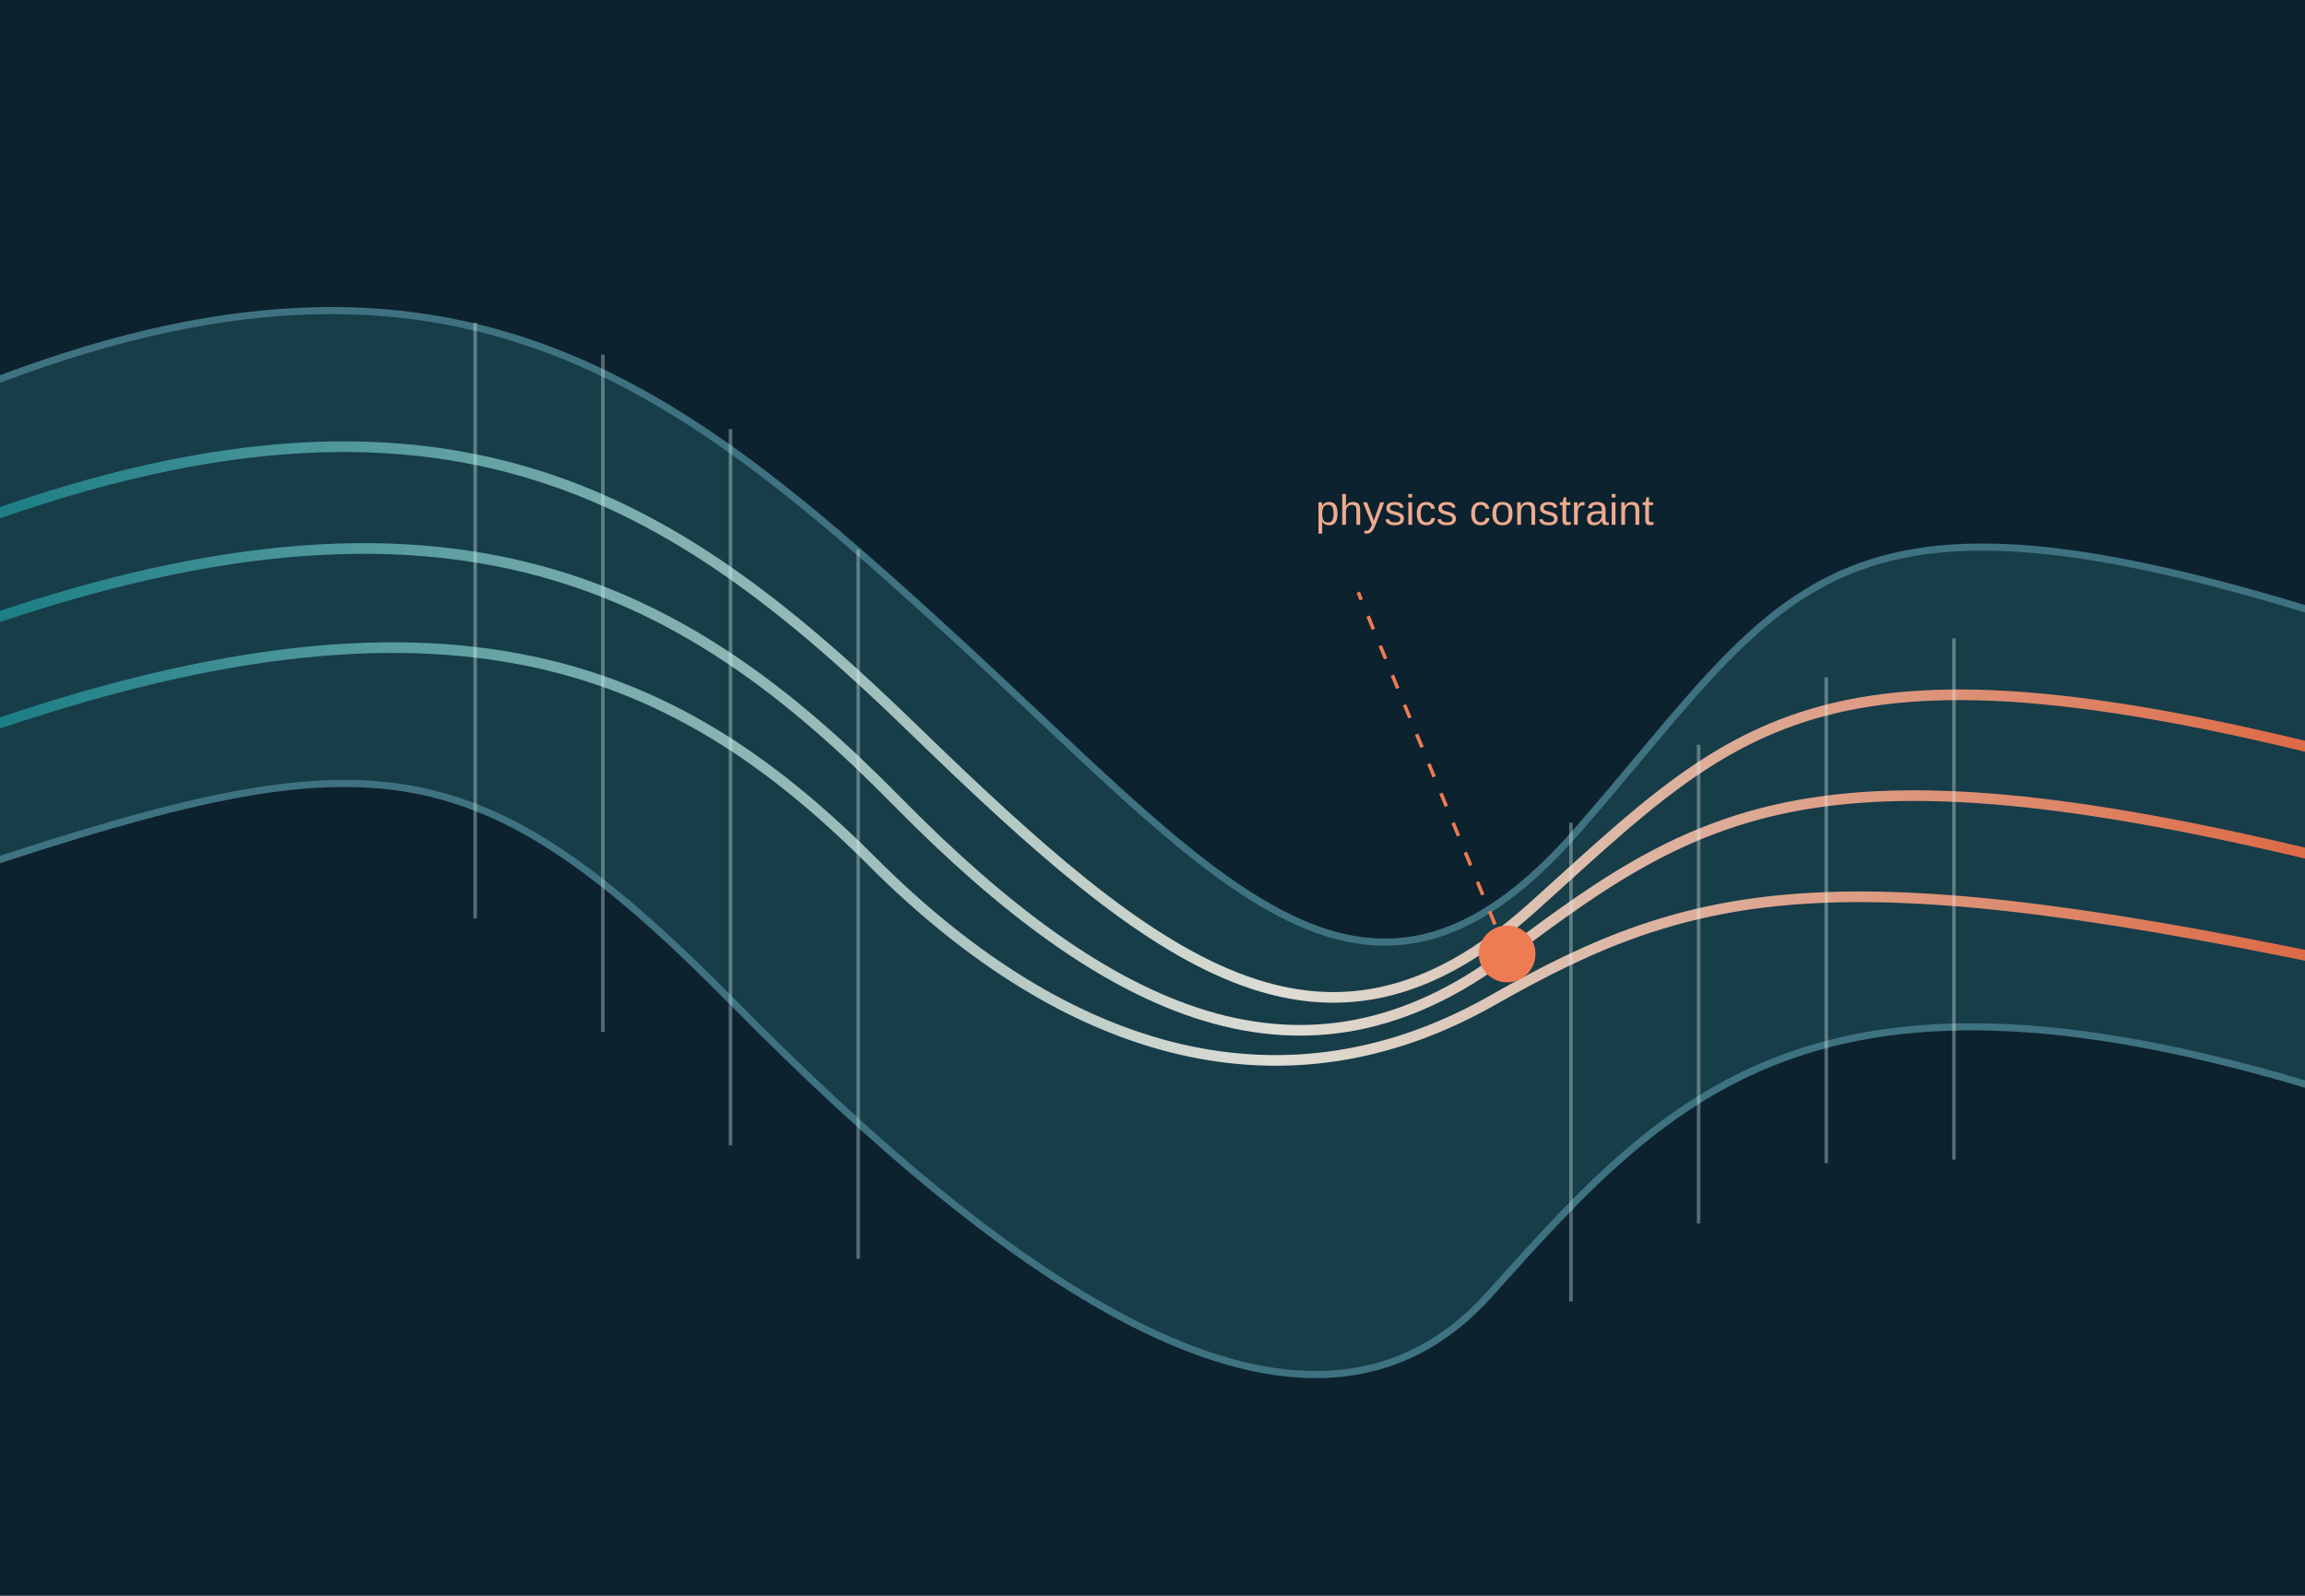
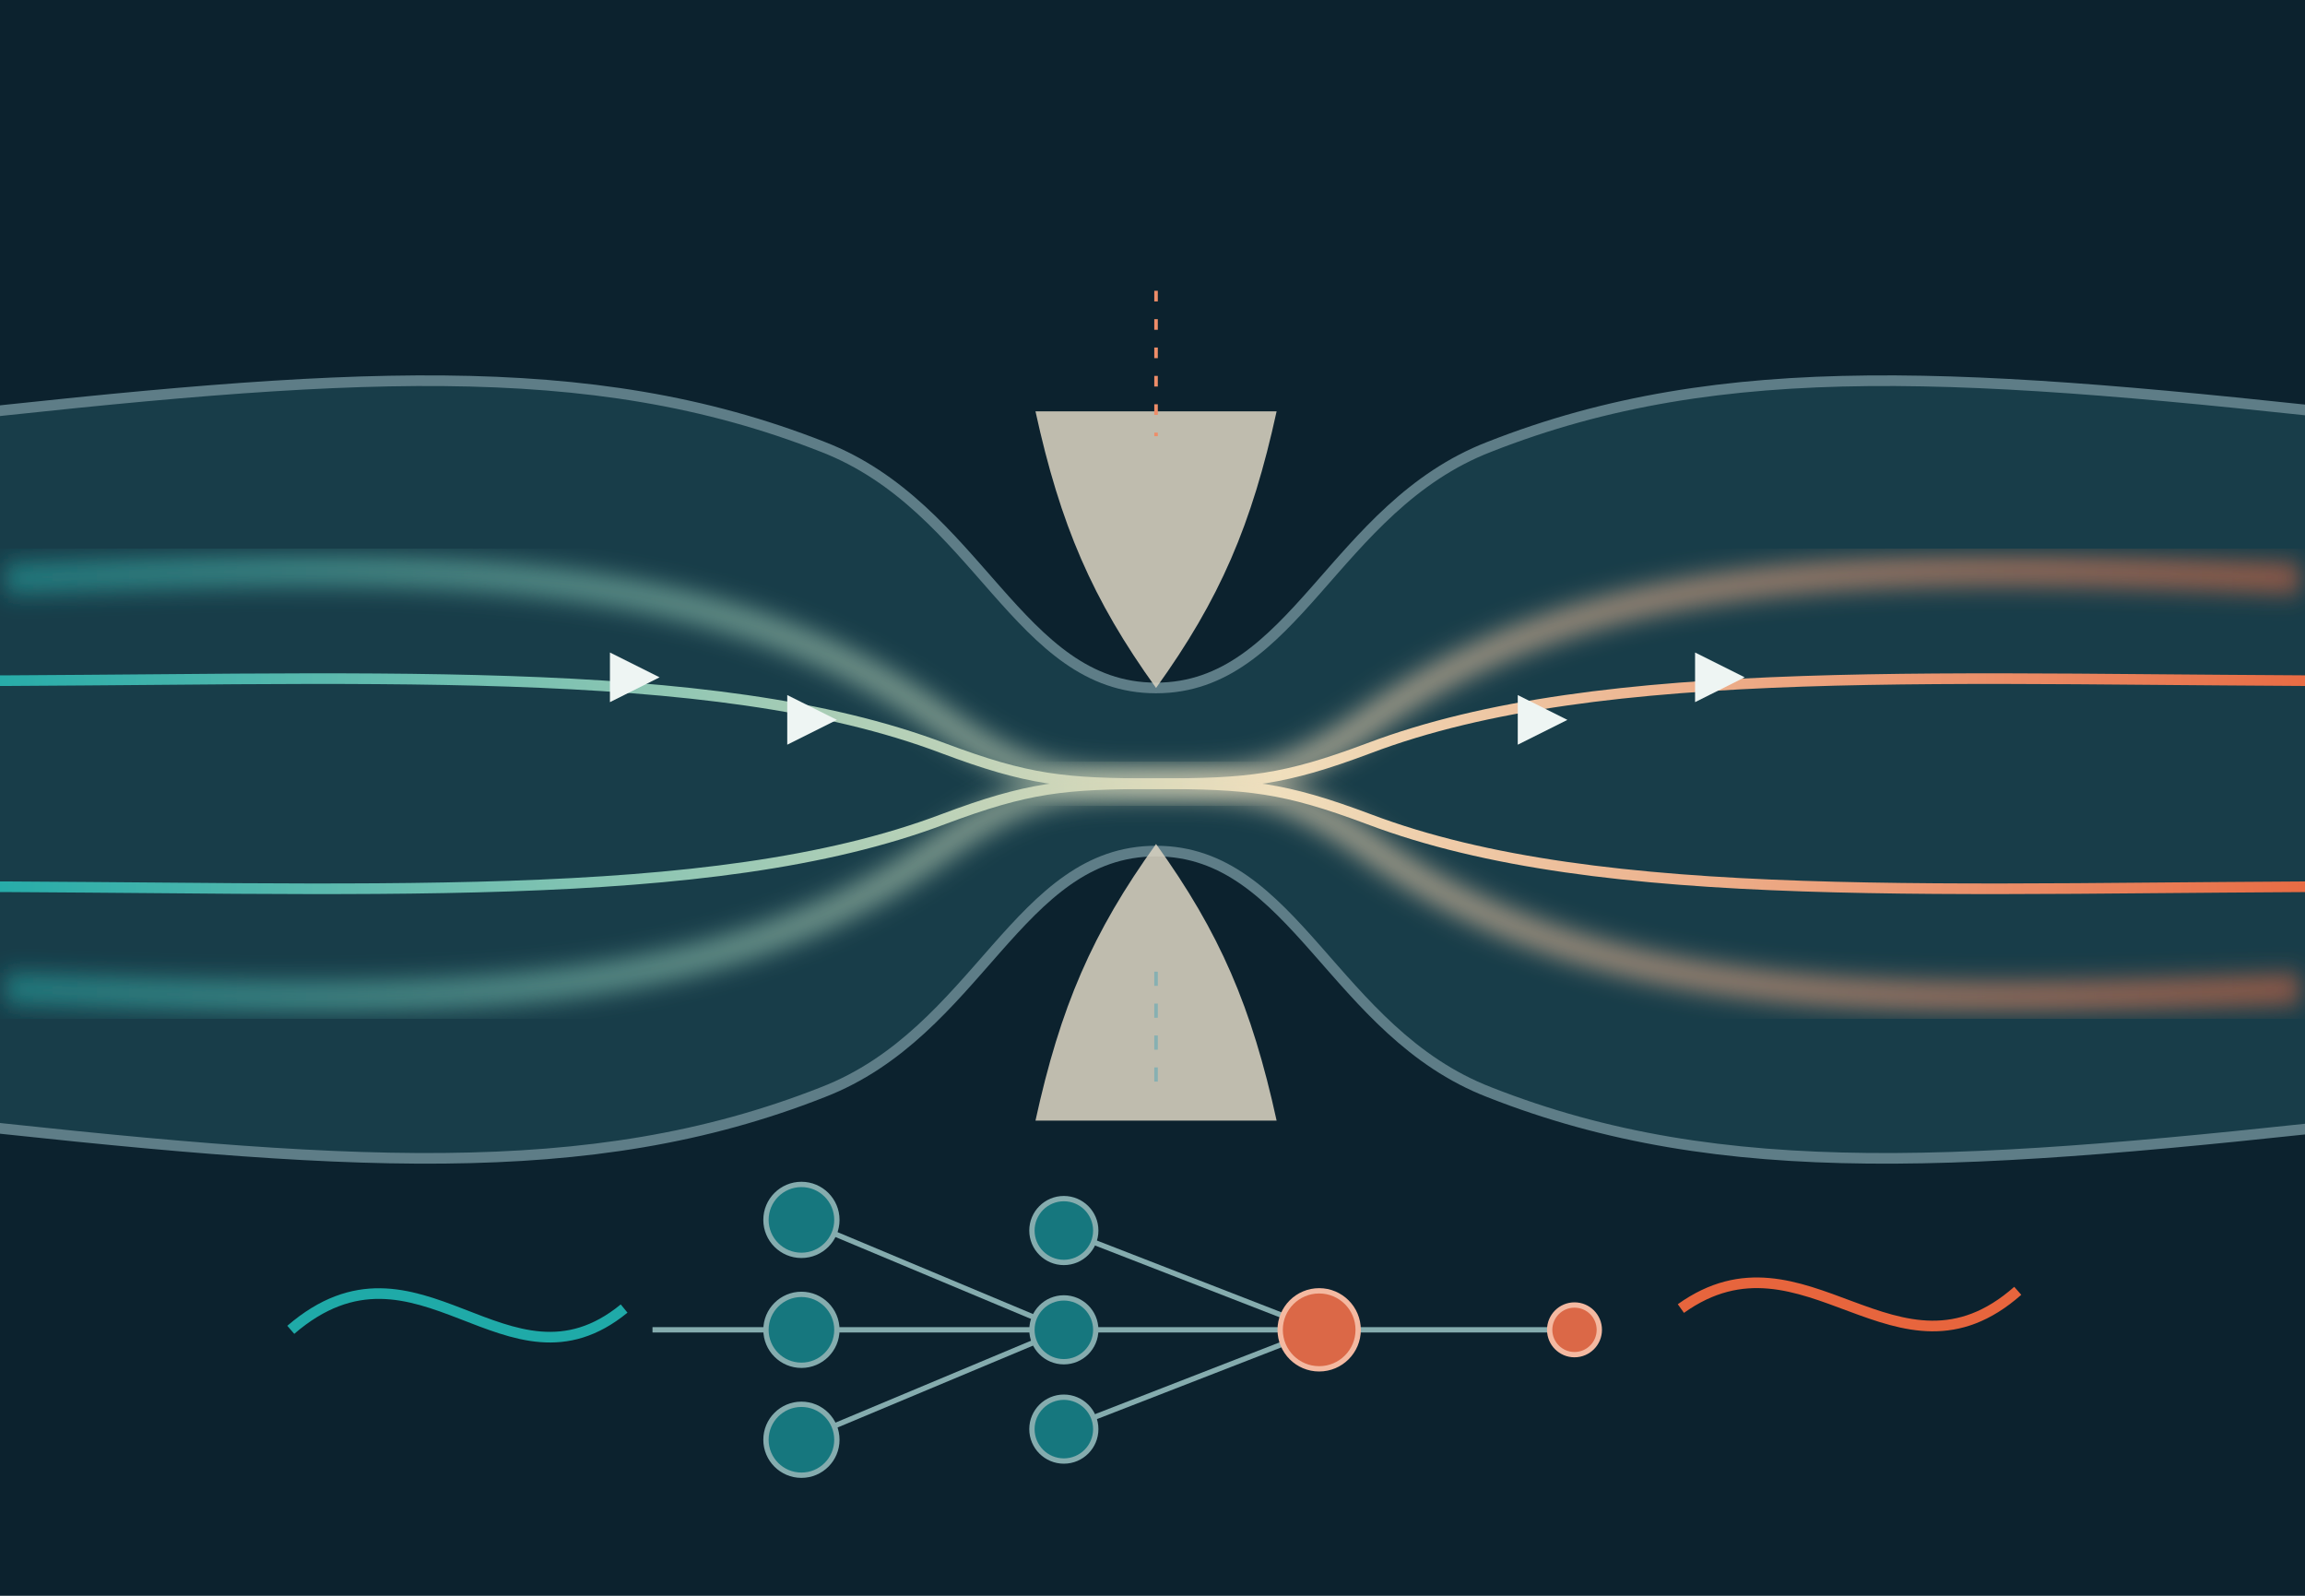
- <svg xmlns="http://www.w3.org/2000/svg" viewBox="0 0 650 450" role="img" aria-labelledby="t">
+ <svg xmlns="http://www.w3.org/2000/svg" viewBox="0 0 650 450" role="img" aria-labelledby="title desc">
  <defs>
-     <linearGradient id="v" x1="0" x2="1">
-       <stop stop-color="#147d86" />
-       <stop offset=".55" stop-color="#e7e5dc" />
+     <linearGradient id="flow" x1="0" x2="1">
+       <stop stop-color="#1faaa8" />
+       <stop offset=".55" stop-color="#f0dfbd" />
      <stop offset="1" stop-color="#e7653d" />
    </linearGradient>
+     <filter id="glow">
+       <feGaussianBlur stdDeviation="4" />
+     </filter>
  </defs>
  <rect width="650" height="450" fill="#0c222e" />
-   <path d="M-20 115C123 53 188 106 265 176s119 128 180 58 70-107 225-56v134c-156-52-198-5-250 53s-137-5-213-82S102 208-20 249z" fill="#173d49" stroke="#3f7280" stroke-width="2" />
-   <g fill="none" stroke="url(#v)" stroke-width="3" opacity=".95">
-     <path d="M-20 152C124 95 190 140 258 206s115 103 174 50 81-82 240-40" />
-     <path d="M-20 181C125 126 193 165 253 226s115 86 172 43 91-63 247-23" />
-     <path d="M-20 211C124 157 190 187 246 243s117 72 175 39 98-41 251-8" />
+   <path d="M-20 118c117-13 186-18 252 8 44 17 55 68 94 68s50-51 94-68c66-26 135-21 252-8v198c-117 13-186 18-252-8-44-17-55-68-94-68s-50 51-94 68c-66 26-135 21-252 8Z" fill="#183d49" stroke="#5e7d87" stroke-width="3" />
+   <g fill="none" stroke="url(#flow)" stroke-linecap="round">
+     <path d="M-20 164c118-4 213-12 284 38 25 18 35 19 62 19s37-1 62-19c71-50 166-42 284-38" stroke-width="5" filter="url(#glow)" />
+     <path d="M-20 192c121 0 220-6 286 19 24 9 34 10 60 10s36-1 60-10c66-25 165-19 286-19" stroke-width="3" />
+     <path d="M-20 250c121 0 220 6 286-19 24-9 34-10 60-10s36 1 60 10c66 25 165 19 286 19" stroke-width="3" />
+     <path d="M-20 278c118 4 213 12 284-38 25-18 35-19 62-19s37 1 62 19c71 50 166 42 284 38" stroke-width="5" filter="url(#glow)" />
  </g>
-   <g stroke="#e8f3f2" opacity=".35">
-     <path d="M134 91v168M170 100v191M206 121v202M242 155v200" />
-     <path d="M443 232v135M479 210v135M515 191v137M551 180v147" />
+   <g fill="#eef5f3">
+     <path d="m172 184 14 7-14 7zM222 196l14 7-14 7zM428 196l14 7-14 7zM478 184l14 7-14 7z" />
  </g>
-   <circle cx="425" cy="269" r="8" fill="#ef7b53" />
-   <path d="M425 269l-42-102" stroke="#ef7b53" stroke-dasharray="4 5" />
-   <text x="371" y="148" fill="#efaa8e" font-family="Arial" font-size="12">physics constraint</text>
+   <path d="M292 116c7 32 16 53 34 78 18-25 27-46 34-78" fill="#d7d0bf" opacity=".88" />
+   <path d="M292 316c7-32 16-53 34-78 18 25 27 46 34 78" fill="#d7d0bf" opacity=".88" />
+   <path d="M326 82v41" stroke="#ee8d69" stroke-dasharray="3 5" />
+   <path d="M326 274v32" stroke="#87b0b2" stroke-dasharray="4 5" />
+   <g transform="translate(184 330)" stroke="#8ab2b5" stroke-width="1.5" opacity=".95">
+     <path d="M0 45h42M42 14l74 31M42 45h74M42 76l74-31M116 17l72 28M116 45h72M116 73l72-28M188 45h72" fill="none" />
+     <g fill="#167b82">
+       <circle cx="42" cy="14" r="10" />
+       <circle cx="42" cy="45" r="10" />
+       <circle cx="42" cy="76" r="10" />
+       <circle cx="116" cy="17" r="9" />
+       <circle cx="116" cy="45" r="9" />
+       <circle cx="116" cy="73" r="9" />
+     </g>
+     <g fill="#e56b48" stroke="#ffc0a7">
+       <circle cx="188" cy="45" r="11" />
+       <circle cx="260" cy="45" r="7" />
+     </g>
+   </g>
+   <path d="M82 375c36-31 61 21 94-6" fill="none" stroke="#1faaa8" stroke-width="3" />
+   <path d="M474 369c35-25 61 25 95-5" fill="none" stroke="#e7653d" stroke-width="3" />
</svg>
